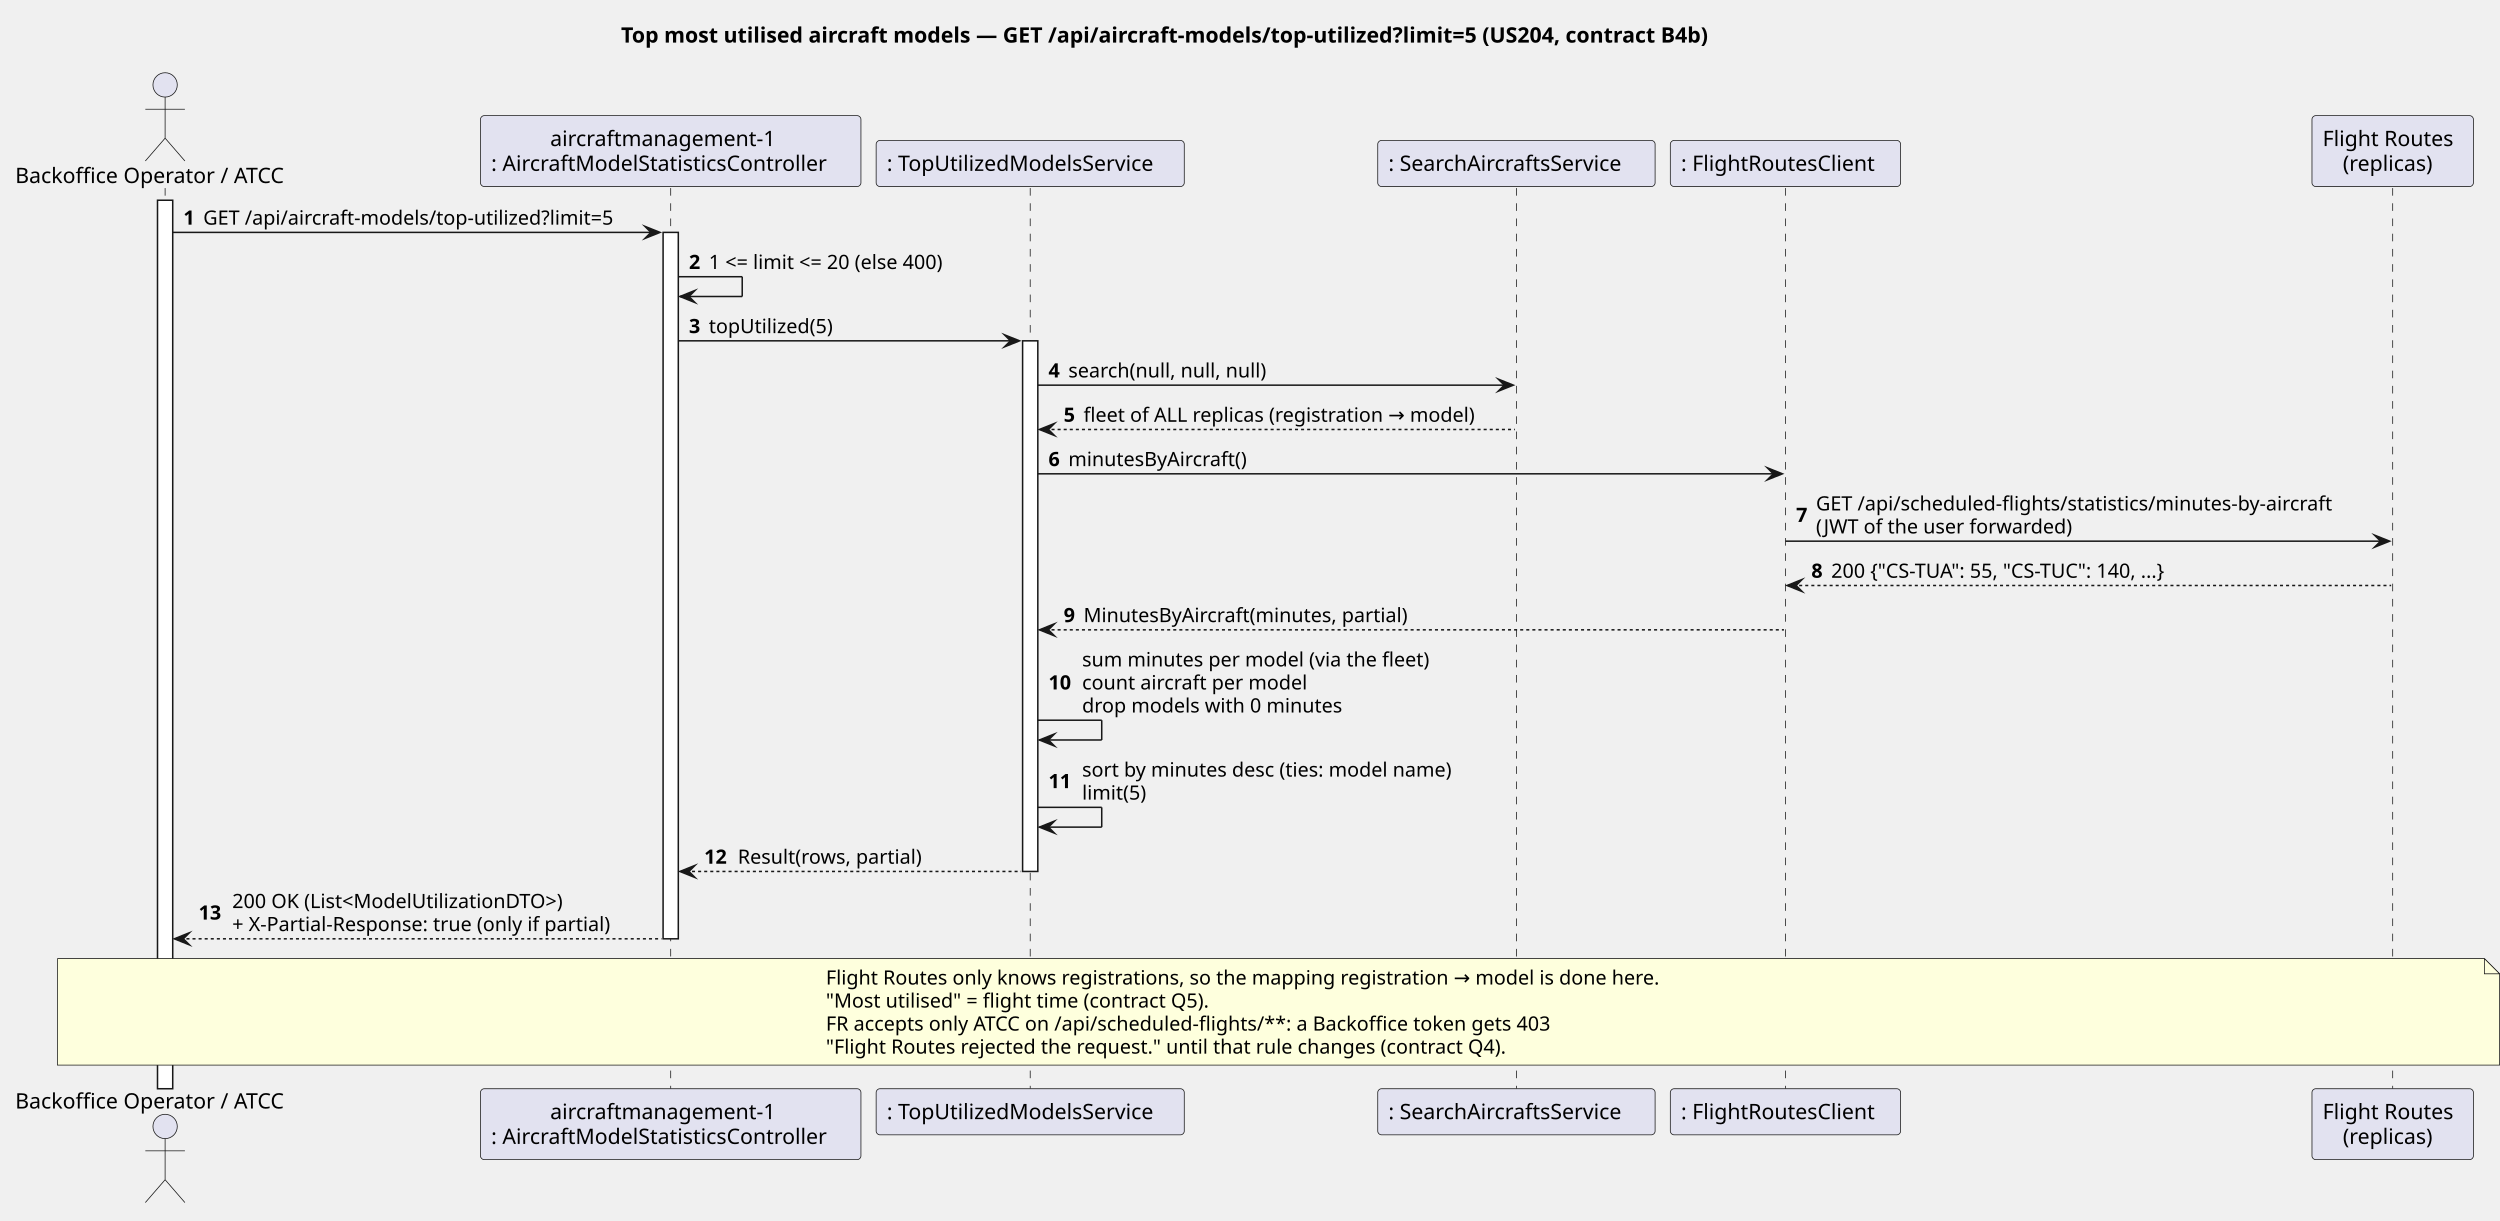
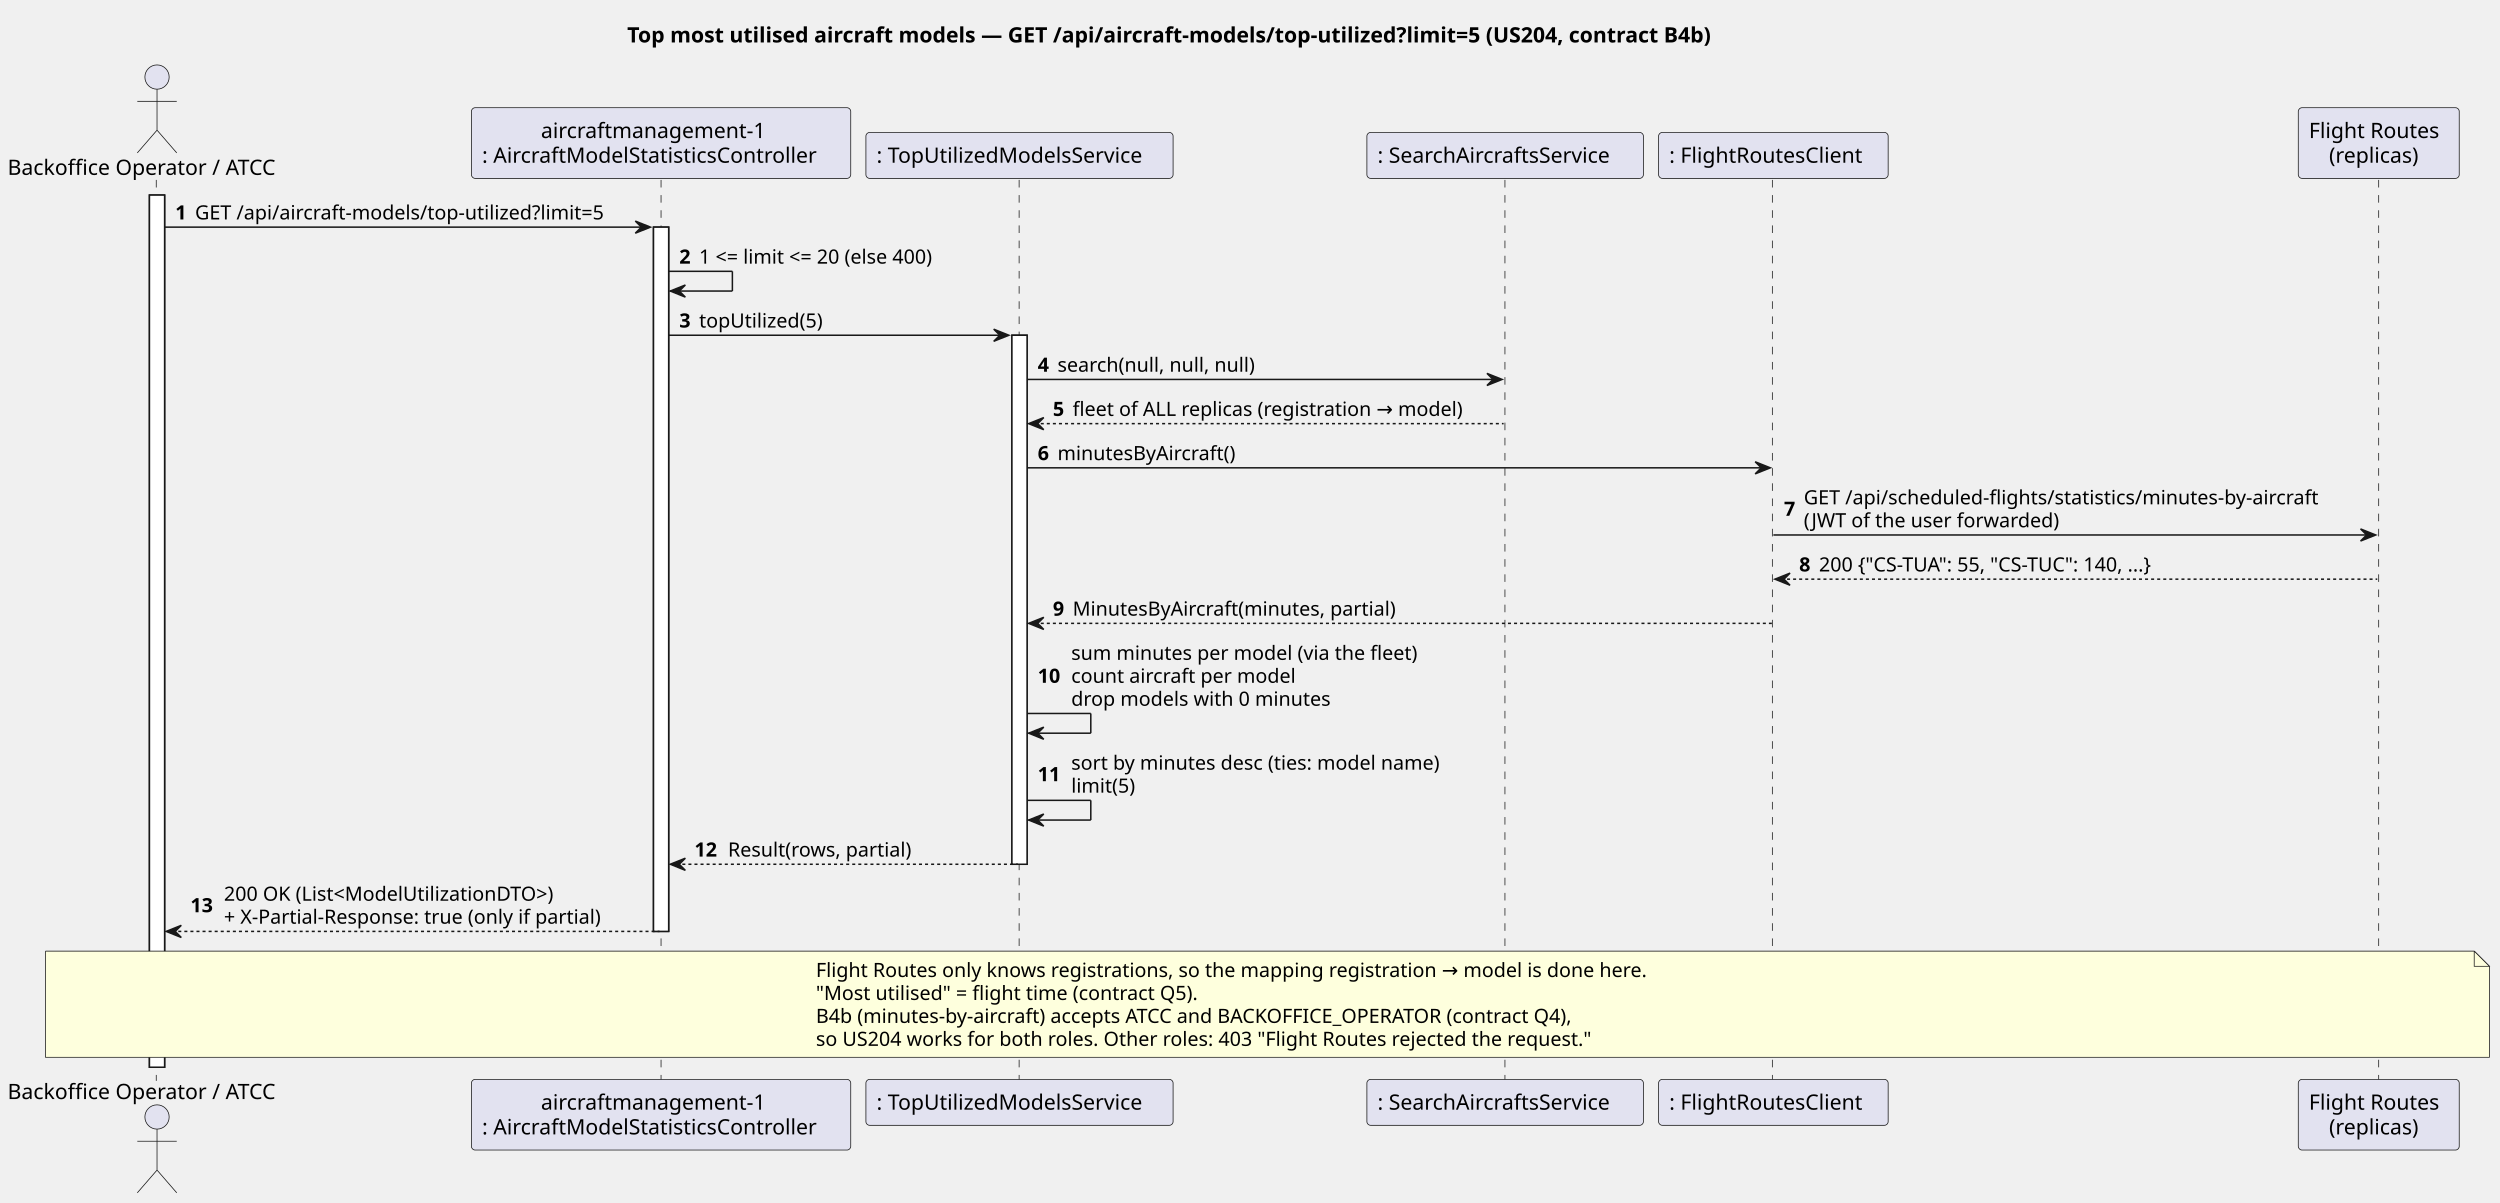
- <svg xmlns="http://www.w3.org/2000/svg" version="1.1" data-diagram-type="SEQUENCE" style="width:1643px;height:802px;background:#FFFFFF;" width="1643px" height="802px" viewBox="0 0 1643 802" zoomAndPan="magnify" preserveAspectRatio="none" contentStyleType="text/css">
+ <svg xmlns="http://www.w3.org/2000/svg" contentStyleType="text/css" data-diagram-type="SEQUENCE" height="793px" preserveAspectRatio="none" style="width:1648px;height:793px;background:#FFFFFF;" version="1.1" viewBox="0 0 1648 793" width="1648px" zoomAndPan="magnify">
  <defs />
-   <g font-family="sans-serif" lengthAdjust="spacing">
-     <g class="title" data-source-line="2">
-       <text x="408.141" y="27.995" fill="#000" font-size="14" textLength="818.241" font-weight="700">Top most utilised aircraft models — GET /api/aircraft-models/top-utilized?limit=5 (US204, contract B4b)</text>
-     </g>
-     <g class="participant-lifeline" data-qualified-name="User" data-entity-uid="part1" id="part1-lifeline" data-source-line="3">
-       <g>
-         <rect x="105.012" y="123.594" width="8" height="591.922" fill="#000" fill-opacity="0" />
-         <line x1="108.512" y1="123.594" x2="108.512" y2="715.516" style="stroke:#181818;stroke-width:0.5;stroke-dasharray:5,5;" />
-       </g>
+   <g>
+     <text fill="#000000" font-family="sans-serif" font-size="14" font-weight="bold" lengthAdjust="spacing" textLength="818.241" x="413.441" y="27.995">Top most utilised aircraft models — GET /api/aircraft-models/top-utilized?limit=5 (US204, contract B4b)</text>
+     <g>
+       <rect fill="#FFFFFF" height="574.922" style="stroke:#181818;stroke-width:1;" width="10" x="98.512" y="128.594" />
    </g>
    <g>
-       <rect x="103.512" y="131.594" width="10" height="583.922" fill="#FFF" style="stroke:#181818;stroke-width:1;" />
-     </g>
-     <g class="participant-lifeline" data-qualified-name="Ctrl" data-entity-uid="part2" id="part2-lifeline" data-source-line="4">
-       <g>
-         <rect x="437.285" y="123.594" width="8" height="591.922" fill="#000" fill-opacity="0" />
-         <line x1="440.785" y1="123.594" x2="440.785" y2="715.516" style="stroke:#181818;stroke-width:0.5;stroke-dasharray:5,5;" />
-       </g>
+       <rect fill="#FFFFFF" height="464.258" style="stroke:#181818;stroke-width:1;" width="10" x="430.785" y="149.727" />
    </g>
    <g>
-       <rect x="435.785" y="152.727" width="10" height="464.258" fill="#FFF" style="stroke:#181818;stroke-width:1;" />
-     </g>
-     <g class="participant-lifeline" data-qualified-name="Service" data-entity-uid="part3" id="part3-lifeline" data-source-line="5">
-       <g>
-         <rect x="673.554" y="123.594" width="8" height="591.922" fill="#000" fill-opacity="0" />
-         <line x1="677.054" y1="123.594" x2="677.054" y2="715.516" style="stroke:#181818;stroke-width:0.5;stroke-dasharray:5,5;" />
-       </g>
+       <rect fill="#FFFFFF" height="348.727" style="stroke:#181818;stroke-width:1;" width="10" x="667.054" y="220.992" />
    </g>
    <g>
-       <rect x="672.054" y="223.992" width="10" height="348.727" fill="#FFF" style="stroke:#181818;stroke-width:1;" />
+       <rect fill="#000000" fill-opacity="0" height="593.922" width="8" x="99.512" y="118.594" />
+       <line style="stroke:#181818;stroke-width:0.5;stroke-dasharray:5,5;" x1="103" x2="103" y1="118.594" y2="712.516" />
    </g>
-     <g class="participant-lifeline" data-qualified-name="Search" data-entity-uid="part4" id="part4-lifeline" data-source-line="6">
-       <g>
-         <rect x="993.094" y="123.594" width="8" height="591.922" fill="#000" fill-opacity="0" />
-         <line x1="996.594" y1="123.594" x2="996.594" y2="715.516" style="stroke:#181818;stroke-width:0.5;stroke-dasharray:5,5;" />
-       </g>
+     <g>
+       <rect fill="#000000" fill-opacity="0" height="593.922" width="8" x="431.785" y="118.594" />
+       <line style="stroke:#181818;stroke-width:0.5;stroke-dasharray:5,5;" x1="435.762" x2="435.762" y1="118.594" y2="712.516" />
    </g>
-     <g class="participant-lifeline" data-qualified-name="FRC" data-entity-uid="part5" id="part5-lifeline" data-source-line="7">
-       <g>
-         <rect x="1169.904" y="123.594" width="8" height="591.922" fill="#000" fill-opacity="0" />
-         <line x1="1173.404" y1="123.594" x2="1173.404" y2="715.516" style="stroke:#181818;stroke-width:0.5;stroke-dasharray:5,5;" />
-       </g>
+     <g>
+       <rect fill="#000000" fill-opacity="0" height="593.922" width="8" x="668.054" y="118.594" />
+       <line style="stroke:#181818;stroke-width:0.5;stroke-dasharray:5,5;" x1="671.807" x2="671.807" y1="118.594" y2="712.516" />
    </g>
-     <g class="participant-lifeline" data-qualified-name="FR" data-entity-uid="part6" id="part6-lifeline" data-source-line="8">
-       <g>
-         <rect x="1568.976" y="123.594" width="8" height="591.922" fill="#000" fill-opacity="0" />
-         <line x1="1572.476" y1="123.594" x2="1572.476" y2="715.516" style="stroke:#181818;stroke-width:0.5;stroke-dasharray:5,5;" />
-       </g>
+     <g>
+       <rect fill="#000000" fill-opacity="0" height="593.922" width="8" x="988.195" y="118.594" />
+       <line style="stroke:#181818;stroke-width:0.5;stroke-dasharray:5,5;" x1="992.055" x2="992.055" y1="118.594" y2="712.516" />
    </g>
-     <g class="participant participant-head" data-qualified-name="User" data-entity-uid="part1" id="part1-head" data-source-line="3">
-       <text x="10" y="120.292" fill="#000" font-size="14" textLength="191.023">Backoffice Operator / ATCC</text>
-       <ellipse cx="108.512" cy="55.797" rx="8" ry="8" fill="#E2E2F0" style="stroke:#181818;stroke-width:0.5;" />
-       <path d="M108.512,63.797 L108.512,90.797 M95.512,71.797 L121.512,71.797 M108.512,90.797 L95.512,105.797 M108.512,90.797 L121.512,105.797" style="stroke:#181818;stroke-width:0.5;" fill="none" />
+     <g>
+       <rect fill="#000000" fill-opacity="0" height="593.922" width="8" x="1165.005" y="118.594" />
+       <line style="stroke:#181818;stroke-width:0.5;stroke-dasharray:5,5;" x1="1168.335" x2="1168.335" y1="118.594" y2="712.516" />
    </g>
-     <g class="participant participant-head" data-qualified-name="Ctrl" data-entity-uid="part2" id="part2-head" data-source-line="4">
-       <rect x="315.762" y="76" width="250.045" height="46.594" fill="#E2E2F0" style="stroke:#181818;stroke-width:0.5;" rx="2.5" ry="2.5" />
-       <text x="361.577" y="95.995" fill="#000" font-size="14" textLength="158.416">aircraftmanagement-1</text>
-       <text x="322.762" y="112.292" fill="#000" font-size="14" textLength="236.045">: AircraftModelStatisticsController</text>
+     <g>
+       <rect fill="#000000" fill-opacity="0" height="593.922" width="8" x="1564.077" y="118.594" />
+       <line style="stroke:#181818;stroke-width:0.5;stroke-dasharray:5,5;" x1="1568.03" x2="1568.03" y1="118.594" y2="712.516" />
    </g>
-     <g class="participant participant-head" data-qualified-name="Service" data-entity-uid="part3" id="part3-head" data-source-line="5">
-       <rect x="575.807" y="92.297" width="202.494" height="30.297" fill="#E2E2F0" style="stroke:#181818;stroke-width:0.5;" rx="2.5" ry="2.5" />
-       <text x="582.807" y="112.292" fill="#000" font-size="14" textLength="188.494">: TopUtilizedModelsService</text>
+     <g class="participant participant-head" data-participant="User">
+       <text fill="#000000" font-family="sans-serif" font-size="14" lengthAdjust="spacing" textLength="191.023" x="5" y="115.292">Backoffice Operator / ATCC</text>
+       <ellipse cx="103.512" cy="50.797" fill="#E2E2F0" rx="8" ry="8" style="stroke:#181818;stroke-width:0.5;" />
+       <path d="M103.512,58.797 L103.512,85.797 M90.512,66.797 L116.512,66.797 M103.512,85.797 L90.512,100.797 M103.512,85.797 L116.512,100.797" fill="none" style="stroke:#181818;stroke-width:0.5;" />
    </g>
-     <g class="participant participant-head" data-qualified-name="Search" data-entity-uid="part4" id="part4-head" data-source-line="6">
-       <rect x="905.454" y="92.297" width="182.28" height="30.297" fill="#E2E2F0" style="stroke:#181818;stroke-width:0.5;" rx="2.5" ry="2.5" />
-       <text x="912.454" y="112.292" fill="#000" font-size="14" textLength="168.28">: SearchAircraftsService</text>
+     <g class="participant participant-tail" data-participant="User">
+       <text fill="#000000" font-family="sans-serif" font-size="14" lengthAdjust="spacing" textLength="191.023" x="5" y="724.511">Backoffice Operator / ATCC</text>
+       <ellipse cx="103.512" cy="736.312" fill="#E2E2F0" rx="8" ry="8" style="stroke:#181818;stroke-width:0.5;" />
+       <path d="M103.512,744.312 L103.512,771.312 M90.512,752.312 L116.512,752.312 M103.512,771.312 L90.512,786.312 M103.512,771.312 L116.512,786.312" fill="none" style="stroke:#181818;stroke-width:0.5;" />
    </g>
-     <g class="participant participant-head" data-qualified-name="FRC" data-entity-uid="part5" id="part5-head" data-source-line="7">
-       <rect x="1097.734" y="92.297" width="151.341" height="30.297" fill="#E2E2F0" style="stroke:#181818;stroke-width:0.5;" rx="2.5" ry="2.5" />
-       <text x="1104.734" y="112.292" fill="#000" font-size="14" textLength="137.341">: FlightRoutesClient</text>
+     <g class="participant participant-head" data-participant="Ctrl">
+       <rect fill="#E2E2F0" height="46.594" rx="2.5" ry="2.5" style="stroke:#181818;stroke-width:0.5;" width="250.045" x="310.762" y="71" />
+       <text fill="#000000" font-family="sans-serif" font-size="14" lengthAdjust="spacing" textLength="158.416" x="356.577" y="90.995">aircraftmanagement-1</text>
+       <text fill="#000000" font-family="sans-serif" font-size="14" lengthAdjust="spacing" textLength="236.045" x="317.762" y="107.292">: AircraftModelStatisticsController</text>
    </g>
-     <g class="participant participant-head" data-qualified-name="FR" data-entity-uid="part6" id="part6-head" data-source-line="8">
-       <rect x="1519.429" y="76" width="106.094" height="46.594" fill="#E2E2F0" style="stroke:#181818;stroke-width:0.5;" rx="2.5" ry="2.5" />
-       <text x="1526.429" y="95.995" fill="#000" font-size="14" textLength="92.094">Flight Routes</text>
-       <text x="1539.711" y="112.292" fill="#000" font-size="14" textLength="65.529">(replicas)</text>
+     <g class="participant participant-tail" data-participant="Ctrl">
+       <rect fill="#E2E2F0" height="46.594" rx="2.5" ry="2.5" style="stroke:#181818;stroke-width:0.5;" width="250.045" x="310.762" y="711.516" />
+       <text fill="#000000" font-family="sans-serif" font-size="14" lengthAdjust="spacing" textLength="158.416" x="356.577" y="731.511">aircraftmanagement-1</text>
+       <text fill="#000000" font-family="sans-serif" font-size="14" lengthAdjust="spacing" textLength="236.045" x="317.762" y="747.808">: AircraftModelStatisticsController</text>
    </g>
-     <g class="participant participant-tail" data-qualified-name="User" data-entity-uid="part1" id="part1-tail" data-source-line="3">
-       <text x="10" y="728.511" fill="#000" font-size="14" textLength="191.023">Backoffice Operator / ATCC</text>
-       <ellipse cx="108.512" cy="740.313" rx="8" ry="8" fill="#E2E2F0" style="stroke:#181818;stroke-width:0.5;" />
-       <path d="M108.512,748.313 L108.512,775.313 M95.512,756.313 L121.512,756.313 M108.512,775.313 L95.512,790.313 M108.512,775.313 L121.512,790.313" style="stroke:#181818;stroke-width:0.5;" fill="none" />
+     <g class="participant participant-head" data-participant="Service">
+       <rect fill="#E2E2F0" height="30.297" rx="2.5" ry="2.5" style="stroke:#181818;stroke-width:0.5;" width="202.494" x="570.807" y="87.297" />
+       <text fill="#000000" font-family="sans-serif" font-size="14" lengthAdjust="spacing" textLength="188.494" x="577.807" y="107.292">: TopUtilizedModelsService</text>
    </g>
-     <g class="participant participant-tail" data-qualified-name="Ctrl" data-entity-uid="part2" id="part2-tail" data-source-line="4">
-       <rect x="315.762" y="715.516" width="250.045" height="46.594" fill="#E2E2F0" style="stroke:#181818;stroke-width:0.5;" rx="2.5" ry="2.5" />
-       <text x="361.577" y="735.511" fill="#000" font-size="14" textLength="158.416">aircraftmanagement-1</text>
-       <text x="322.762" y="751.808" fill="#000" font-size="14" textLength="236.045">: AircraftModelStatisticsController</text>
+     <g class="participant participant-tail" data-participant="Service">
+       <rect fill="#E2E2F0" height="30.297" rx="2.5" ry="2.5" style="stroke:#181818;stroke-width:0.5;" width="202.494" x="570.807" y="711.516" />
+       <text fill="#000000" font-family="sans-serif" font-size="14" lengthAdjust="spacing" textLength="188.494" x="577.807" y="731.511">: TopUtilizedModelsService</text>
    </g>
-     <g class="participant participant-tail" data-qualified-name="Service" data-entity-uid="part3" id="part3-tail" data-source-line="5">
-       <rect x="575.807" y="715.516" width="202.494" height="30.297" fill="#E2E2F0" style="stroke:#181818;stroke-width:0.5;" rx="2.5" ry="2.5" />
-       <text x="582.807" y="735.511" fill="#000" font-size="14" textLength="188.494">: TopUtilizedModelsService</text>
+     <g class="participant participant-head" data-participant="Search">
+       <rect fill="#E2E2F0" height="30.297" rx="2.5" ry="2.5" style="stroke:#181818;stroke-width:0.5;" width="182.28" x="901.055" y="87.297" />
+       <text fill="#000000" font-family="sans-serif" font-size="14" lengthAdjust="spacing" textLength="168.28" x="908.055" y="107.292">: SearchAircraftsService</text>
    </g>
-     <g class="participant participant-tail" data-qualified-name="Search" data-entity-uid="part4" id="part4-tail" data-source-line="6">
-       <rect x="905.454" y="715.516" width="182.28" height="30.297" fill="#E2E2F0" style="stroke:#181818;stroke-width:0.5;" rx="2.5" ry="2.5" />
-       <text x="912.454" y="735.511" fill="#000" font-size="14" textLength="168.28">: SearchAircraftsService</text>
+     <g class="participant participant-tail" data-participant="Search">
+       <rect fill="#E2E2F0" height="30.297" rx="2.5" ry="2.5" style="stroke:#181818;stroke-width:0.5;" width="182.28" x="901.055" y="711.516" />
+       <text fill="#000000" font-family="sans-serif" font-size="14" lengthAdjust="spacing" textLength="168.28" x="908.055" y="731.511">: SearchAircraftsService</text>
    </g>
-     <g class="participant participant-tail" data-qualified-name="FRC" data-entity-uid="part5" id="part5-tail" data-source-line="7">
-       <rect x="1097.734" y="715.516" width="151.341" height="30.297" fill="#E2E2F0" style="stroke:#181818;stroke-width:0.5;" rx="2.5" ry="2.5" />
-       <text x="1104.734" y="735.511" fill="#000" font-size="14" textLength="137.341">: FlightRoutesClient</text>
+     <g class="participant participant-head" data-participant="FRC">
+       <rect fill="#E2E2F0" height="30.297" rx="2.5" ry="2.5" style="stroke:#181818;stroke-width:0.5;" width="151.341" x="1093.335" y="87.297" />
+       <text fill="#000000" font-family="sans-serif" font-size="14" lengthAdjust="spacing" textLength="137.341" x="1100.335" y="107.292">: FlightRoutesClient</text>
    </g>
-     <g class="participant participant-tail" data-qualified-name="FR" data-entity-uid="part6" id="part6-tail" data-source-line="8">
-       <rect x="1519.429" y="715.516" width="106.094" height="46.594" fill="#E2E2F0" style="stroke:#181818;stroke-width:0.5;" rx="2.5" ry="2.5" />
-       <text x="1526.429" y="735.511" fill="#000" font-size="14" textLength="92.094">Flight Routes</text>
-       <text x="1539.711" y="751.808" fill="#000" font-size="14" textLength="65.529">(replicas)</text>
+     <g class="participant participant-tail" data-participant="FRC">
+       <rect fill="#E2E2F0" height="30.297" rx="2.5" ry="2.5" style="stroke:#181818;stroke-width:0.5;" width="151.341" x="1093.335" y="711.516" />
+       <text fill="#000000" font-family="sans-serif" font-size="14" lengthAdjust="spacing" textLength="137.341" x="1100.335" y="731.511">: FlightRoutesClient</text>
    </g>
-     <g class="message" data-entity-1="part1" data-entity-2="part2" id="msg1" data-source-line="11">
-       <polygon points="423.785,148.727,433.785,152.727,423.785,156.727,427.785,152.727" fill="#181818" style="stroke:#181818;stroke-width:1;stroke-linejoin:miter;stroke-miterlimit:10;" />
-       <line x1="113.512" y1="152.727" x2="429.785" y2="152.727" style="stroke:#181818;stroke-width:1;" />
-       <text x="120.512" y="147.661" fill="#000" font-size="13" font-weight="700">1</text>
-       <text x="133.557" y="147.661" fill="#000" font-size="13" textLength="290.228">GET /api/aircraft-models/top-utilized?limit=5</text>
+     <g class="participant participant-head" data-participant="FR">
+       <rect fill="#E2E2F0" height="46.594" rx="2.5" ry="2.5" style="stroke:#181818;stroke-width:0.5;" width="106.094" x="1515.03" y="71" />
+       <text fill="#000000" font-family="sans-serif" font-size="14" lengthAdjust="spacing" textLength="92.094" x="1522.03" y="90.995">Flight Routes</text>
+       <text fill="#000000" font-family="sans-serif" font-size="14" lengthAdjust="spacing" textLength="65.529" x="1535.312" y="107.292">(replicas)</text>
    </g>
-     <g class="message" data-entity-1="part2" data-entity-2="part2" id="msg2" data-source-line="13">
-       <line x1="445.785" y1="181.859" x2="487.785" y2="181.859" style="stroke:#181818;stroke-width:1;" />
-       <line x1="487.785" y1="181.859" x2="487.785" y2="194.859" style="stroke:#181818;stroke-width:1;" />
-       <line x1="446.785" y1="194.859" x2="487.785" y2="194.859" style="stroke:#181818;stroke-width:1;" />
-       <polygon points="456.785,190.859,446.785,194.859,456.785,198.859,452.785,194.859" fill="#181818" style="stroke:#181818;stroke-width:1;stroke-linejoin:miter;stroke-miterlimit:10;" />
-       <text x="452.785" y="176.793" fill="#000" font-size="13" font-weight="700">2</text>
-       <text x="465.83" y="176.793" fill="#000" font-size="13" textLength="183.111">1 &lt;= limit &lt;= 20 (else 400)</text>
+     <g class="participant participant-tail" data-participant="FR">
+       <rect fill="#E2E2F0" height="46.594" rx="2.5" ry="2.5" style="stroke:#181818;stroke-width:0.5;" width="106.094" x="1515.03" y="711.516" />
+       <text fill="#000000" font-family="sans-serif" font-size="14" lengthAdjust="spacing" textLength="92.094" x="1522.03" y="731.511">Flight Routes</text>
+       <text fill="#000000" font-family="sans-serif" font-size="14" lengthAdjust="spacing" textLength="65.529" x="1535.312" y="747.808">(replicas)</text>
    </g>
-     <g class="message" data-entity-1="part2" data-entity-2="part3" id="msg3" data-source-line="14">
-       <polygon points="660.054,219.992,670.054,223.992,660.054,227.992,664.054,223.992" fill="#181818" style="stroke:#181818;stroke-width:1;stroke-linejoin:miter;stroke-miterlimit:10;" />
-       <line x1="445.785" y1="223.992" x2="666.054" y2="223.992" style="stroke:#181818;stroke-width:1;" />
-       <text x="452.785" y="218.926" fill="#000" font-size="13" font-weight="700">3</text>
-       <text x="465.83" y="218.926" fill="#000" font-size="13" textLength="88.239">topUtilized(5)</text>
+     <g>
+       <rect fill="#FFFFFF" height="574.922" style="stroke:#181818;stroke-width:1;" width="10" x="98.512" y="128.594" />
    </g>
-     <g class="message" data-entity-1="part3" data-entity-2="part4" id="msg4" data-source-line="16">
-       <polygon points="984.594,249.125,994.594,253.125,984.594,257.125,988.594,253.125" fill="#181818" style="stroke:#181818;stroke-width:1;stroke-linejoin:miter;stroke-miterlimit:10;" />
-       <line x1="682.054" y1="253.125" x2="990.594" y2="253.125" style="stroke:#181818;stroke-width:1;" />
-       <text x="689.054" y="248.059" fill="#000" font-size="13" font-weight="700">4</text>
-       <text x="702.1" y="248.059" fill="#000" font-size="13" textLength="141.248">search(null, null, null)</text>
+     <g>
+       <rect fill="#FFFFFF" height="464.258" style="stroke:#181818;stroke-width:1;" width="10" x="430.785" y="149.727" />
    </g>
-     <g class="message" data-entity-1="part4" data-entity-2="part3" id="msg5" data-source-line="17">
-       <polygon points="693.054,278.258,683.054,282.258,693.054,286.258,689.054,282.258" fill="#181818" style="stroke:#181818;stroke-width:1;stroke-linejoin:miter;stroke-miterlimit:10;" />
-       <line x1="687.054" y1="282.258" x2="995.594" y2="282.258" style="stroke:#181818;stroke-width:1;stroke-dasharray:2,2;" />
-       <text x="699.054" y="277.192" fill="#000" font-size="13" font-weight="700">5</text>
-       <text x="712.1" y="277.192" fill="#000" font-size="13" textLength="277.494">fleet of ALL replicas (registration → model)</text>
+     <g>
+       <rect fill="#FFFFFF" height="348.727" style="stroke:#181818;stroke-width:1;" width="10" x="667.054" y="220.992" />
    </g>
-     <g class="message" data-entity-1="part3" data-entity-2="part5" id="msg6" data-source-line="18">
-       <polygon points="1161.404,307.391,1171.404,311.391,1161.404,315.391,1165.404,311.391" fill="#181818" style="stroke:#181818;stroke-width:1;stroke-linejoin:miter;stroke-miterlimit:10;" />
-       <line x1="682.054" y1="311.391" x2="1167.404" y2="311.391" style="stroke:#181818;stroke-width:1;" />
-       <text x="689.054" y="306.325" fill="#000" font-size="13" font-weight="700">6</text>
-       <text x="702.1" y="306.325" fill="#000" font-size="13" textLength="127.359">minutesByAircraft()</text>
+     <g class="message" data-participant-1="User" data-participant-2="Ctrl">
+       <polygon fill="#181818" points="418.785,145.727,428.785,149.727,418.785,153.727,422.785,149.727" style="stroke:#181818;stroke-width:1;" />
+       <line style="stroke:#181818;stroke-width:1;" x1="108.512" x2="424.785" y1="149.727" y2="149.727" />
+       <text fill="#000000" font-family="sans-serif" font-size="13" font-weight="bold" lengthAdjust="spacing" textLength="9.045" x="115.512" y="144.661">1</text>
+       <text fill="#000000" font-family="sans-serif" font-size="13" lengthAdjust="spacing" textLength="290.228" x="128.557" y="144.661">GET /api/aircraft-models/top-utilized?limit=5</text>
    </g>
-     <g class="message" data-entity-1="part5" data-entity-2="part6" id="msg7" data-source-line="19">
-       <polygon points="1560.476,351.656,1570.476,355.656,1560.476,359.656,1564.476,355.656" fill="#181818" style="stroke:#181818;stroke-width:1;stroke-linejoin:miter;stroke-miterlimit:10;" />
-       <line x1="1173.404" y1="355.656" x2="1566.476" y2="355.656" style="stroke:#181818;stroke-width:1;" />
-       <text x="1180.404" y="343.024" fill="#000" font-size="13" font-weight="700">7</text>
-       <text x="1193.45" y="335.458" fill="#000" font-size="13" textLength="362.026">GET /api/scheduled-flights/statistics/minutes-by-aircraft</text>
-       <text x="1193.45" y="350.59" fill="#000" font-size="13" textLength="179.842">(JWT of the user forwarded)</text>
+     <g class="message" data-participant-1="Ctrl" data-participant-2="Ctrl">
+       <line style="stroke:#181818;stroke-width:1;" x1="440.785" x2="482.785" y1="178.859" y2="178.859" />
+       <line style="stroke:#181818;stroke-width:1;" x1="482.785" x2="482.785" y1="178.859" y2="191.859" />
+       <line style="stroke:#181818;stroke-width:1;" x1="441.785" x2="482.785" y1="191.859" y2="191.859" />
+       <polygon fill="#181818" points="451.785,187.859,441.785,191.859,451.785,195.859,447.785,191.859" style="stroke:#181818;stroke-width:1;" />
+       <text fill="#000000" font-family="sans-serif" font-size="13" font-weight="bold" lengthAdjust="spacing" textLength="9.045" x="447.785" y="173.793">2</text>
+       <text fill="#000000" font-family="sans-serif" font-size="13" lengthAdjust="spacing" textLength="183.111" x="460.83" y="173.793">1 &lt;= limit &lt;= 20 (else 400)</text>
    </g>
-     <g class="message" data-entity-1="part6" data-entity-2="part5" id="msg8" data-source-line="20">
-       <polygon points="1184.404,380.789,1174.404,384.789,1184.404,388.789,1180.404,384.789" fill="#181818" style="stroke:#181818;stroke-width:1;stroke-linejoin:miter;stroke-miterlimit:10;" />
-       <line x1="1178.404" y1="384.789" x2="1571.476" y2="384.789" style="stroke:#181818;stroke-width:1;stroke-dasharray:2,2;" />
-       <text x="1190.404" y="379.723" fill="#000" font-size="13" font-weight="700">8</text>
-       <text x="1203.45" y="379.723" fill="#000" font-size="13" textLength="253.633">200 {"CS-TUA": 55, "CS-TUC": 140, ...}</text>
+     <g class="message" data-participant-1="Ctrl" data-participant-2="Service">
+       <polygon fill="#181818" points="655.054,216.992,665.054,220.992,655.054,224.992,659.054,220.992" style="stroke:#181818;stroke-width:1;" />
+       <line style="stroke:#181818;stroke-width:1;" x1="440.785" x2="661.054" y1="220.992" y2="220.992" />
+       <text fill="#000000" font-family="sans-serif" font-size="13" font-weight="bold" lengthAdjust="spacing" textLength="9.045" x="447.785" y="215.926">3</text>
+       <text fill="#000000" font-family="sans-serif" font-size="13" lengthAdjust="spacing" textLength="88.239" x="460.83" y="215.926">topUtilized(5)</text>
    </g>
-     <g class="message" data-entity-1="part5" data-entity-2="part3" id="msg9" data-source-line="21">
-       <polygon points="693.054,409.922,683.054,413.922,693.054,417.922,689.054,413.922" fill="#181818" style="stroke:#181818;stroke-width:1;stroke-linejoin:miter;stroke-miterlimit:10;" />
-       <line x1="687.054" y1="413.922" x2="1172.404" y2="413.922" style="stroke:#181818;stroke-width:1;stroke-dasharray:2,2;" />
-       <text x="699.054" y="408.856" fill="#000" font-size="13" font-weight="700">9</text>
-       <text x="712.1" y="408.856" fill="#000" font-size="13" textLength="228.649">MinutesByAircraft(minutes, partial)</text>
+     <g class="message" data-participant-1="Service" data-participant-2="Search">
+       <polygon fill="#181818" points="980.195,246.125,990.195,250.125,980.195,254.125,984.195,250.125" style="stroke:#181818;stroke-width:1;" />
+       <line style="stroke:#181818;stroke-width:1;" x1="677.054" x2="986.195" y1="250.125" y2="250.125" />
+       <text fill="#000000" font-family="sans-serif" font-size="13" font-weight="bold" lengthAdjust="spacing" textLength="9.045" x="684.054" y="245.059">4</text>
+       <text fill="#000000" font-family="sans-serif" font-size="13" lengthAdjust="spacing" textLength="141.248" x="697.1" y="245.059">search(null, null, null)</text>
    </g>
-     <g class="message" data-entity-1="part3" data-entity-2="part3" id="msg10" data-source-line="23">
-       <line x1="682.054" y1="473.32" x2="724.054" y2="473.32" style="stroke:#181818;stroke-width:1;" />
-       <line x1="724.054" y1="473.32" x2="724.054" y2="486.32" style="stroke:#181818;stroke-width:1;" />
-       <line x1="683.054" y1="486.32" x2="724.054" y2="486.32" style="stroke:#181818;stroke-width:1;" />
-       <polygon points="693.054,482.32,683.054,486.32,693.054,490.32,689.054,486.32" fill="#181818" style="stroke:#181818;stroke-width:1;stroke-linejoin:miter;stroke-miterlimit:10;" />
-       <text x="689.054" y="453.122" fill="#000" font-size="13" textLength="18.091" font-weight="700">10</text>
-       <text x="711.145" y="437.989" fill="#000" font-size="13" textLength="247.197">sum minutes per model (via the fleet)</text>
-       <text x="711.145" y="453.122" fill="#000" font-size="13" textLength="158.203">count aircraft per model</text>
-       <text x="711.145" y="468.254" fill="#000" font-size="13" textLength="182.057">drop models with 0 minutes</text>
+     <g class="message" data-participant-1="Search" data-participant-2="Service">
+       <polygon fill="#181818" points="688.054,275.258,678.054,279.258,688.054,283.258,684.054,279.258" style="stroke:#181818;stroke-width:1;" />
+       <line style="stroke:#181818;stroke-width:1;stroke-dasharray:2,2;" x1="682.054" x2="991.195" y1="279.258" y2="279.258" />
+       <text fill="#000000" font-family="sans-serif" font-size="13" font-weight="bold" lengthAdjust="spacing" textLength="9.045" x="694.054" y="274.192">5</text>
+       <text fill="#000000" font-family="sans-serif" font-size="13" lengthAdjust="spacing" textLength="277.494" x="707.1" y="274.192">fleet of ALL replicas (registration → model)</text>
    </g>
-     <g class="message" data-entity-1="part3" data-entity-2="part3" id="msg11" data-source-line="24">
-       <line x1="682.054" y1="530.586" x2="724.054" y2="530.586" style="stroke:#181818;stroke-width:1;" />
-       <line x1="724.054" y1="530.586" x2="724.054" y2="543.586" style="stroke:#181818;stroke-width:1;" />
-       <line x1="683.054" y1="543.586" x2="724.054" y2="543.586" style="stroke:#181818;stroke-width:1;" />
-       <polygon points="693.054,539.586,683.054,543.586,693.054,547.586,689.054,543.586" fill="#181818" style="stroke:#181818;stroke-width:1;stroke-linejoin:miter;stroke-miterlimit:10;" />
-       <text x="689.054" y="517.954" fill="#000" font-size="13" textLength="18.091" font-weight="700">11</text>
-       <text x="711.145" y="510.387" fill="#000" font-size="13" textLength="264.05">sort by minutes desc (ties: model name)</text>
-       <text x="711.145" y="525.52" fill="#000" font-size="13" textLength="47.011">limit(5)</text>
+     <g class="message" data-participant-1="Service" data-participant-2="FRC">
+       <polygon fill="#181818" points="1157.005,304.391,1167.005,308.391,1157.005,312.391,1161.005,308.391" style="stroke:#181818;stroke-width:1;" />
+       <line style="stroke:#181818;stroke-width:1;" x1="677.054" x2="1163.005" y1="308.391" y2="308.391" />
+       <text fill="#000000" font-family="sans-serif" font-size="13" font-weight="bold" lengthAdjust="spacing" textLength="9.045" x="684.054" y="303.325">6</text>
+       <text fill="#000000" font-family="sans-serif" font-size="13" lengthAdjust="spacing" textLength="127.359" x="697.1" y="303.325">minutesByAircraft()</text>
    </g>
-     <g class="message" data-entity-1="part3" data-entity-2="part2" id="msg12" data-source-line="25">
-       <polygon points="456.785,568.719,446.785,572.719,456.785,576.719,452.785,572.719" fill="#181818" style="stroke:#181818;stroke-width:1;stroke-linejoin:miter;stroke-miterlimit:10;" />
-       <line x1="450.785" y1="572.719" x2="671.054" y2="572.719" style="stroke:#181818;stroke-width:1;stroke-dasharray:2,2;" />
-       <text x="462.785" y="567.653" fill="#000" font-size="13" textLength="18.091" font-weight="700">12</text>
-       <text x="484.875" y="567.653" fill="#000" font-size="13" textLength="131.714">Result(rows, partial)</text>
+     <g class="message" data-participant-1="FRC" data-participant-2="FR">
+       <polygon fill="#181818" points="1556.077,348.656,1566.077,352.656,1556.077,356.656,1560.077,352.656" style="stroke:#181818;stroke-width:1;" />
+       <line style="stroke:#181818;stroke-width:1;" x1="1169.005" x2="1562.077" y1="352.656" y2="352.656" />
+       <text fill="#000000" font-family="sans-serif" font-size="13" font-weight="bold" lengthAdjust="spacing" textLength="9.045" x="1176.005" y="340.024">7</text>
+       <text fill="#000000" font-family="sans-serif" font-size="13" lengthAdjust="spacing" textLength="362.026" x="1189.051" y="332.457">GET /api/scheduled-flights/statistics/minutes-by-aircraft</text>
+       <text fill="#000000" font-family="sans-serif" font-size="13" lengthAdjust="spacing" textLength="179.842" x="1189.051" y="347.59">(JWT of the user forwarded)</text>
    </g>
-     <g class="message" data-entity-1="part2" data-entity-2="part1" id="msg13" data-source-line="27">
-       <polygon points="124.512,612.984,114.512,616.984,124.512,620.984,120.512,616.984" fill="#181818" style="stroke:#181818;stroke-width:1;stroke-linejoin:miter;stroke-miterlimit:10;" />
-       <line x1="118.512" y1="616.984" x2="434.785" y2="616.984" style="stroke:#181818;stroke-width:1;stroke-dasharray:2,2;" />
-       <text x="130.512" y="604.352" fill="#000" font-size="13" textLength="18.091" font-weight="700">13</text>
-       <text x="152.603" y="596.786" fill="#000" font-size="13" textLength="238.843">200 OK (List&lt;ModelUtilizationDTO&gt;)</text>
-       <text x="152.603" y="611.918" fill="#000" font-size="13" textLength="273.038">+ X-Partial-Response: true (only if partial)</text>
+     <g class="message" data-participant-1="FR" data-participant-2="FRC">
+       <polygon fill="#181818" points="1180.005,377.789,1170.005,381.789,1180.005,385.789,1176.005,381.789" style="stroke:#181818;stroke-width:1;" />
+       <line style="stroke:#181818;stroke-width:1;stroke-dasharray:2,2;" x1="1174.005" x2="1567.077" y1="381.789" y2="381.789" />
+       <text fill="#000000" font-family="sans-serif" font-size="13" font-weight="bold" lengthAdjust="spacing" textLength="9.045" x="1186.005" y="376.723">8</text>
+       <text fill="#000000" font-family="sans-serif" font-size="13" lengthAdjust="spacing" textLength="253.633" x="1199.051" y="376.723">200 {"CS-TUA": 55, "CS-TUC": 140, ...}</text>
    </g>
-     <path d="M37.732,629.984 L37.732,699.984 L1642.732,699.984 L1642.732,639.984 L1632.732,629.984 L37.732,629.984" style="stroke:#181818;stroke-width:0.5;" fill="#FEFFDD" />
-     <path d="M1632.732,629.984 L1632.732,639.984 L1642.732,639.984 L1632.732,629.984" style="stroke:#181818;stroke-width:0.5;" fill="#FEFFDD" />
-     <text x="542.783" y="647.051" fill="#000" font-size="13" textLength="586.422">Flight Routes only knows registrations, so the mapping registration → model is done here.</text>
-     <text x="542.783" y="662.184" fill="#000" font-size="13" textLength="275.412">"Most utilised" = flight time (contract Q5).</text>
-     <text x="542.783" y="677.317" fill="#000" font-size="13" textLength="513.748">FR accepts only ATCC on /api/scheduled-flights/**: a Backoffice token gets 403</text>
-     <text x="542.783" y="692.45" fill="#000" font-size="13" textLength="485.063">"Flight Routes rejected the request." until that rule changes (contract Q4).</text>
+     <g class="message" data-participant-1="FRC" data-participant-2="Service">
+       <polygon fill="#181818" points="688.054,406.922,678.054,410.922,688.054,414.922,684.054,410.922" style="stroke:#181818;stroke-width:1;" />
+       <line style="stroke:#181818;stroke-width:1;stroke-dasharray:2,2;" x1="682.054" x2="1168.005" y1="410.922" y2="410.922" />
+       <text fill="#000000" font-family="sans-serif" font-size="13" font-weight="bold" lengthAdjust="spacing" textLength="9.045" x="694.054" y="405.856">9</text>
+       <text fill="#000000" font-family="sans-serif" font-size="13" lengthAdjust="spacing" textLength="228.649" x="707.1" y="405.856">MinutesByAircraft(minutes, partial)</text>
+     </g>
+     <g class="message" data-participant-1="Service" data-participant-2="Service">
+       <line style="stroke:#181818;stroke-width:1;" x1="677.054" x2="719.054" y1="470.32" y2="470.32" />
+       <line style="stroke:#181818;stroke-width:1;" x1="719.054" x2="719.054" y1="470.32" y2="483.32" />
+       <line style="stroke:#181818;stroke-width:1;" x1="678.054" x2="719.054" y1="483.32" y2="483.32" />
+       <polygon fill="#181818" points="688.054,479.32,678.054,483.32,688.054,487.32,684.054,483.32" style="stroke:#181818;stroke-width:1;" />
+       <text fill="#000000" font-family="sans-serif" font-size="13" font-weight="bold" lengthAdjust="spacing" textLength="18.091" x="684.054" y="450.122">10</text>
+       <text fill="#000000" font-family="sans-serif" font-size="13" lengthAdjust="spacing" textLength="247.197" x="706.145" y="434.989">sum minutes per model (via the fleet)</text>
+       <text fill="#000000" font-family="sans-serif" font-size="13" lengthAdjust="spacing" textLength="158.203" x="706.145" y="450.122">count aircraft per model</text>
+       <text fill="#000000" font-family="sans-serif" font-size="13" lengthAdjust="spacing" textLength="182.057" x="706.145" y="465.254">drop models with 0 minutes</text>
+     </g>
+     <g class="message" data-participant-1="Service" data-participant-2="Service">
+       <line style="stroke:#181818;stroke-width:1;" x1="677.054" x2="719.054" y1="527.586" y2="527.586" />
+       <line style="stroke:#181818;stroke-width:1;" x1="719.054" x2="719.054" y1="527.586" y2="540.586" />
+       <line style="stroke:#181818;stroke-width:1;" x1="678.054" x2="719.054" y1="540.586" y2="540.586" />
+       <polygon fill="#181818" points="688.054,536.586,678.054,540.586,688.054,544.586,684.054,540.586" style="stroke:#181818;stroke-width:1;" />
+       <text fill="#000000" font-family="sans-serif" font-size="13" font-weight="bold" lengthAdjust="spacing" textLength="18.091" x="684.054" y="514.954">11</text>
+       <text fill="#000000" font-family="sans-serif" font-size="13" lengthAdjust="spacing" textLength="264.05" x="706.145" y="507.387">sort by minutes desc (ties: model name)</text>
+       <text fill="#000000" font-family="sans-serif" font-size="13" lengthAdjust="spacing" textLength="47.011" x="706.145" y="522.52">limit(5)</text>
+     </g>
+     <g class="message" data-participant-1="Service" data-participant-2="Ctrl">
+       <polygon fill="#181818" points="451.785,565.719,441.785,569.719,451.785,573.719,447.785,569.719" style="stroke:#181818;stroke-width:1;" />
+       <line style="stroke:#181818;stroke-width:1;stroke-dasharray:2,2;" x1="445.785" x2="671.054" y1="569.719" y2="569.719" />
+       <text fill="#000000" font-family="sans-serif" font-size="13" font-weight="bold" lengthAdjust="spacing" textLength="18.091" x="457.785" y="564.653">12</text>
+       <text fill="#000000" font-family="sans-serif" font-size="13" lengthAdjust="spacing" textLength="131.714" x="479.875" y="564.653">Result(rows, partial)</text>
+     </g>
+     <g class="message" data-participant-1="Ctrl" data-participant-2="User">
+       <polygon fill="#181818" points="119.512,609.984,109.512,613.984,119.512,617.984,115.512,613.984" style="stroke:#181818;stroke-width:1;" />
+       <line style="stroke:#181818;stroke-width:1;stroke-dasharray:2,2;" x1="113.512" x2="434.785" y1="613.984" y2="613.984" />
+       <text fill="#000000" font-family="sans-serif" font-size="13" font-weight="bold" lengthAdjust="spacing" textLength="18.091" x="125.512" y="601.352">13</text>
+       <text fill="#000000" font-family="sans-serif" font-size="13" lengthAdjust="spacing" textLength="238.843" x="147.602" y="593.786">200 OK (List&lt;ModelUtilizationDTO&gt;)</text>
+       <text fill="#000000" font-family="sans-serif" font-size="13" lengthAdjust="spacing" textLength="273.038" x="147.602" y="608.918">+ X-Partial-Response: true (only if partial)</text>
+     </g>
+     <path d="M30,626.984 L30,696.984 L1641,696.984 L1641,636.984 L1631,626.984 L30,626.984" fill="#FEFFDD" style="stroke:#181818;stroke-width:0.5;" />
+     <path d="M1631,626.984 L1631,636.984 L1641,636.984 L1631,626.984" fill="#FEFFDD" style="stroke:#181818;stroke-width:0.5;" />
+     <text fill="#000000" font-family="sans-serif" font-size="13" lengthAdjust="spacing" textLength="586.422" x="537.851" y="644.051">Flight Routes only knows registrations, so the mapping registration → model is done here.</text>
+     <text fill="#000000" font-family="sans-serif" font-size="13" lengthAdjust="spacing" textLength="275.412" x="537.851" y="659.184">"Most utilised" = flight time (contract Q5).</text>
+     <text fill="#000000" font-family="sans-serif" font-size="13" lengthAdjust="spacing" textLength="545.759" x="537.851" y="674.317">B4b (minutes-by-aircraft) accepts ATCC and BACKOFFICE_OPERATOR (contract Q4),</text>
+     <text fill="#000000" font-family="sans-serif" font-size="13" lengthAdjust="spacing" textLength="552.233" x="537.851" y="689.45">so US204 works for both roles. Other roles: 403 "Flight Routes rejected the request."</text>
  </g>
</svg>
